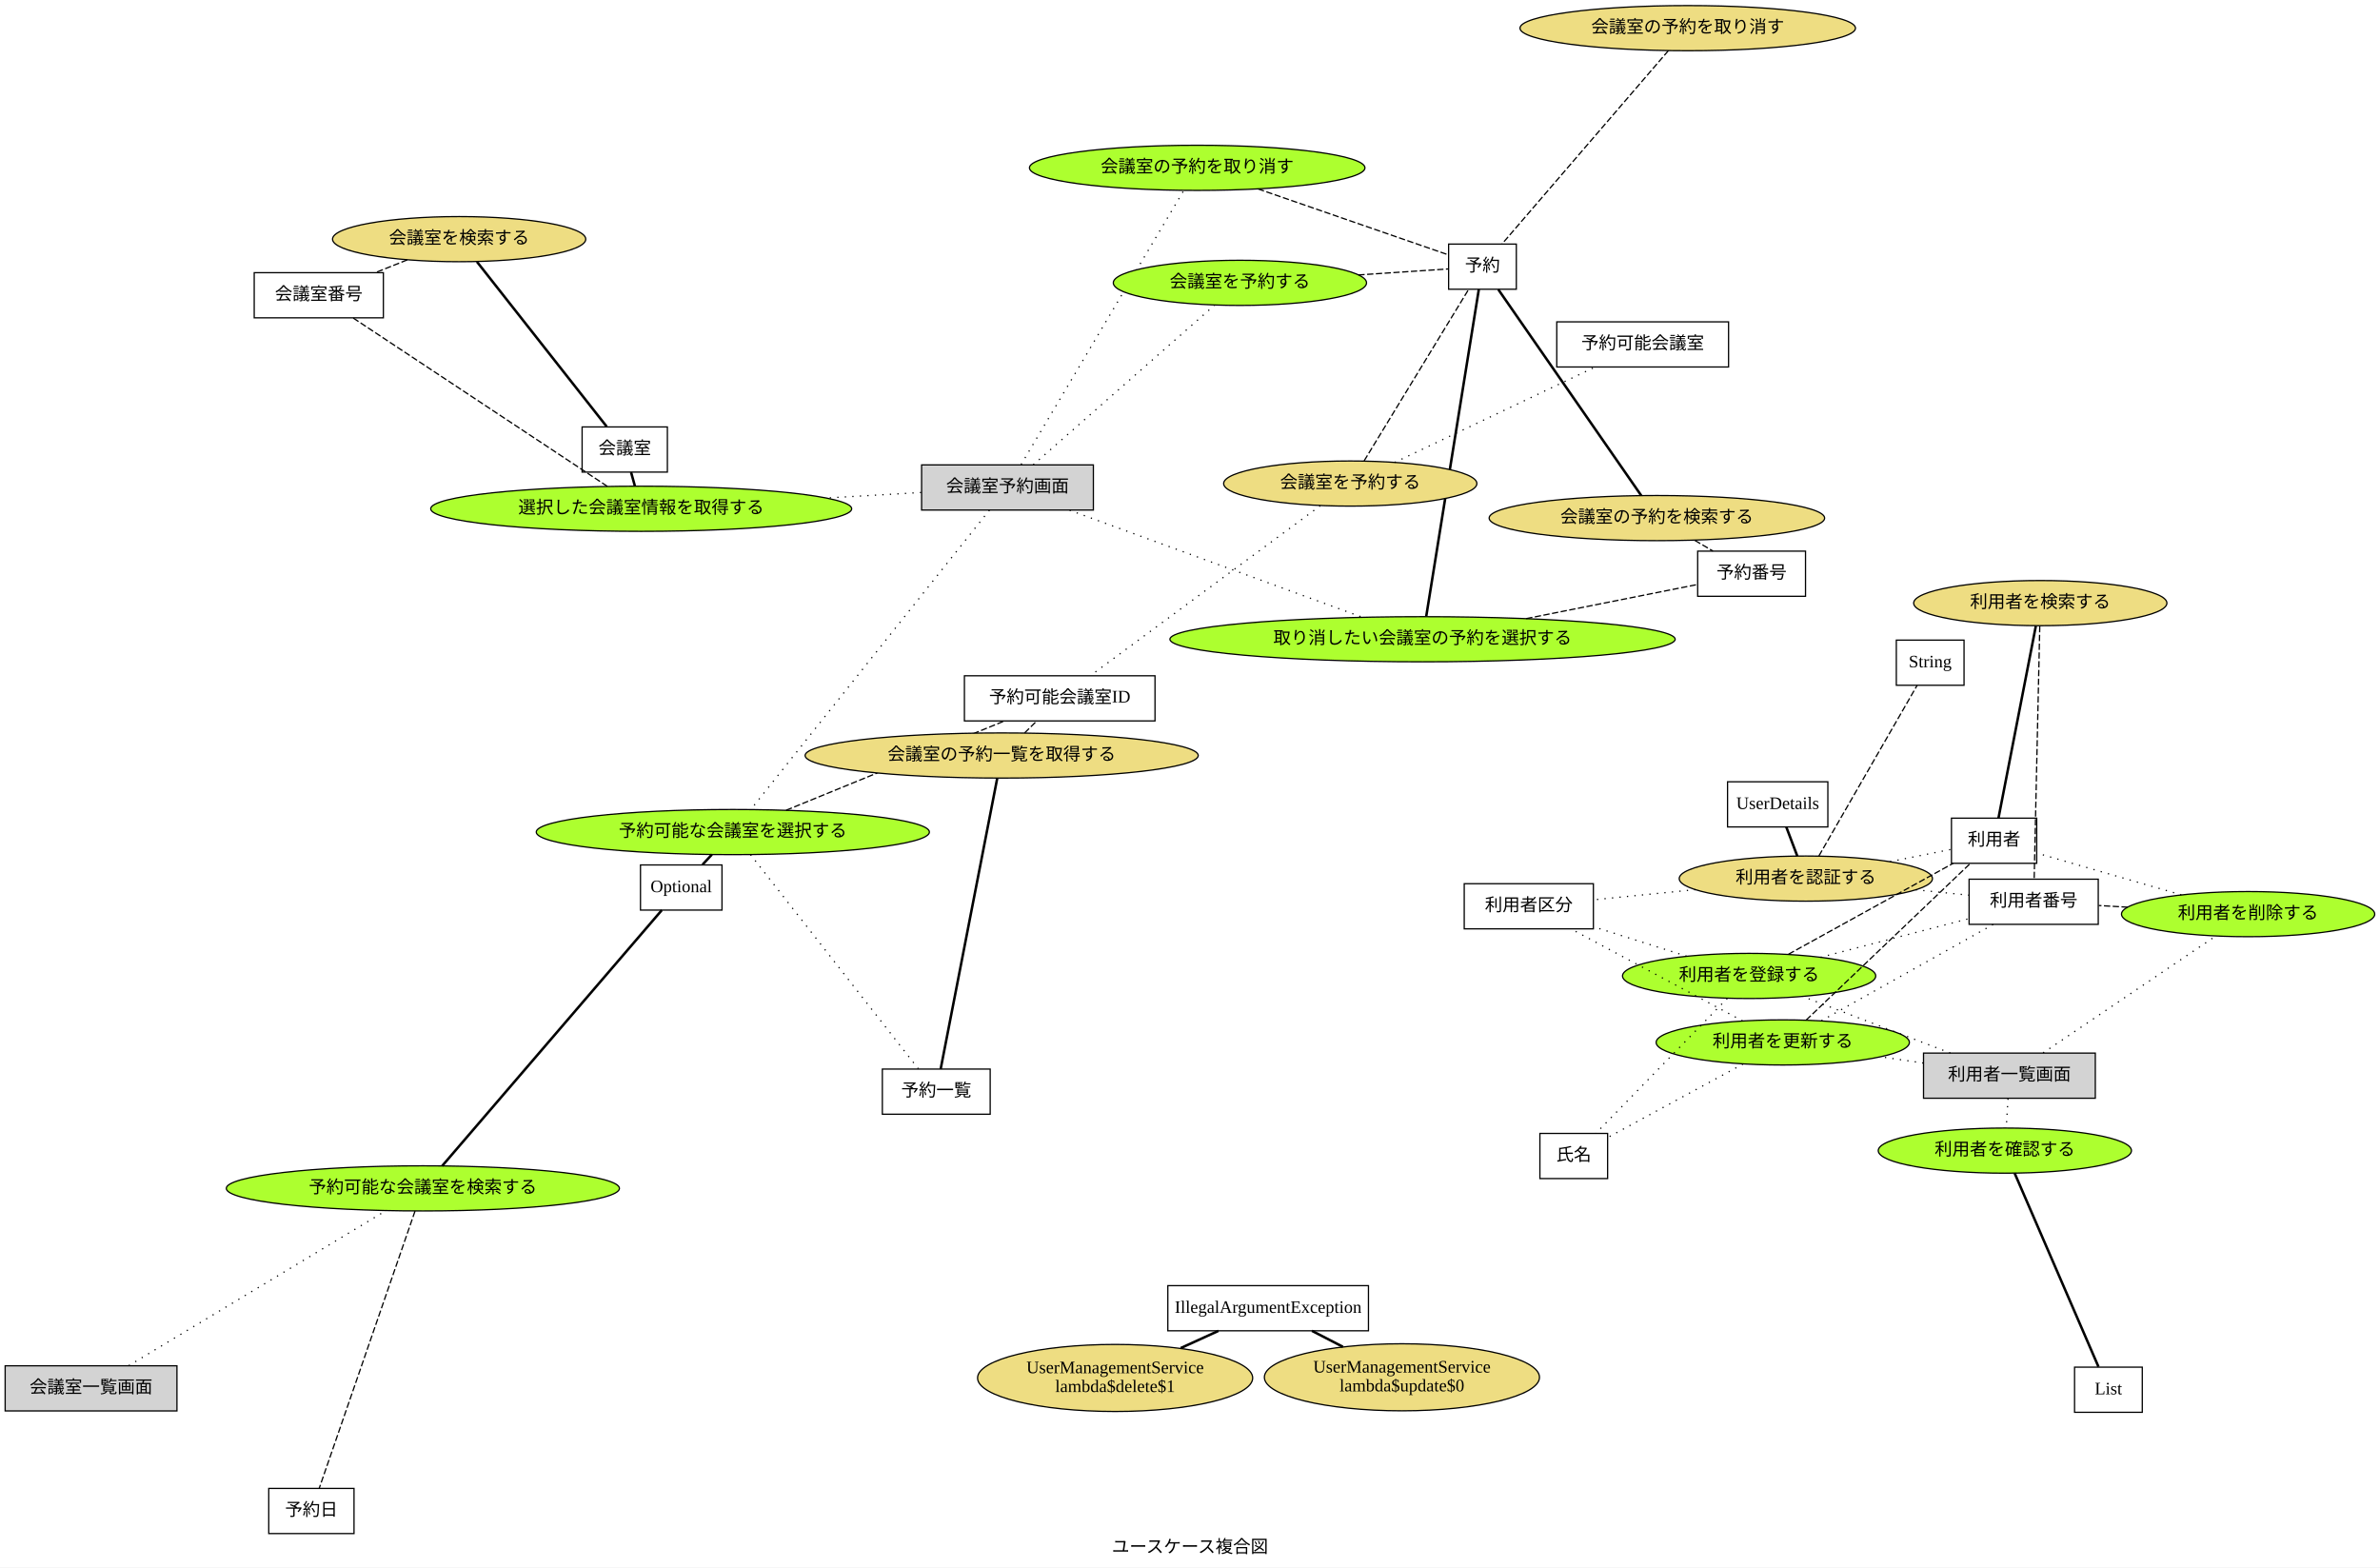
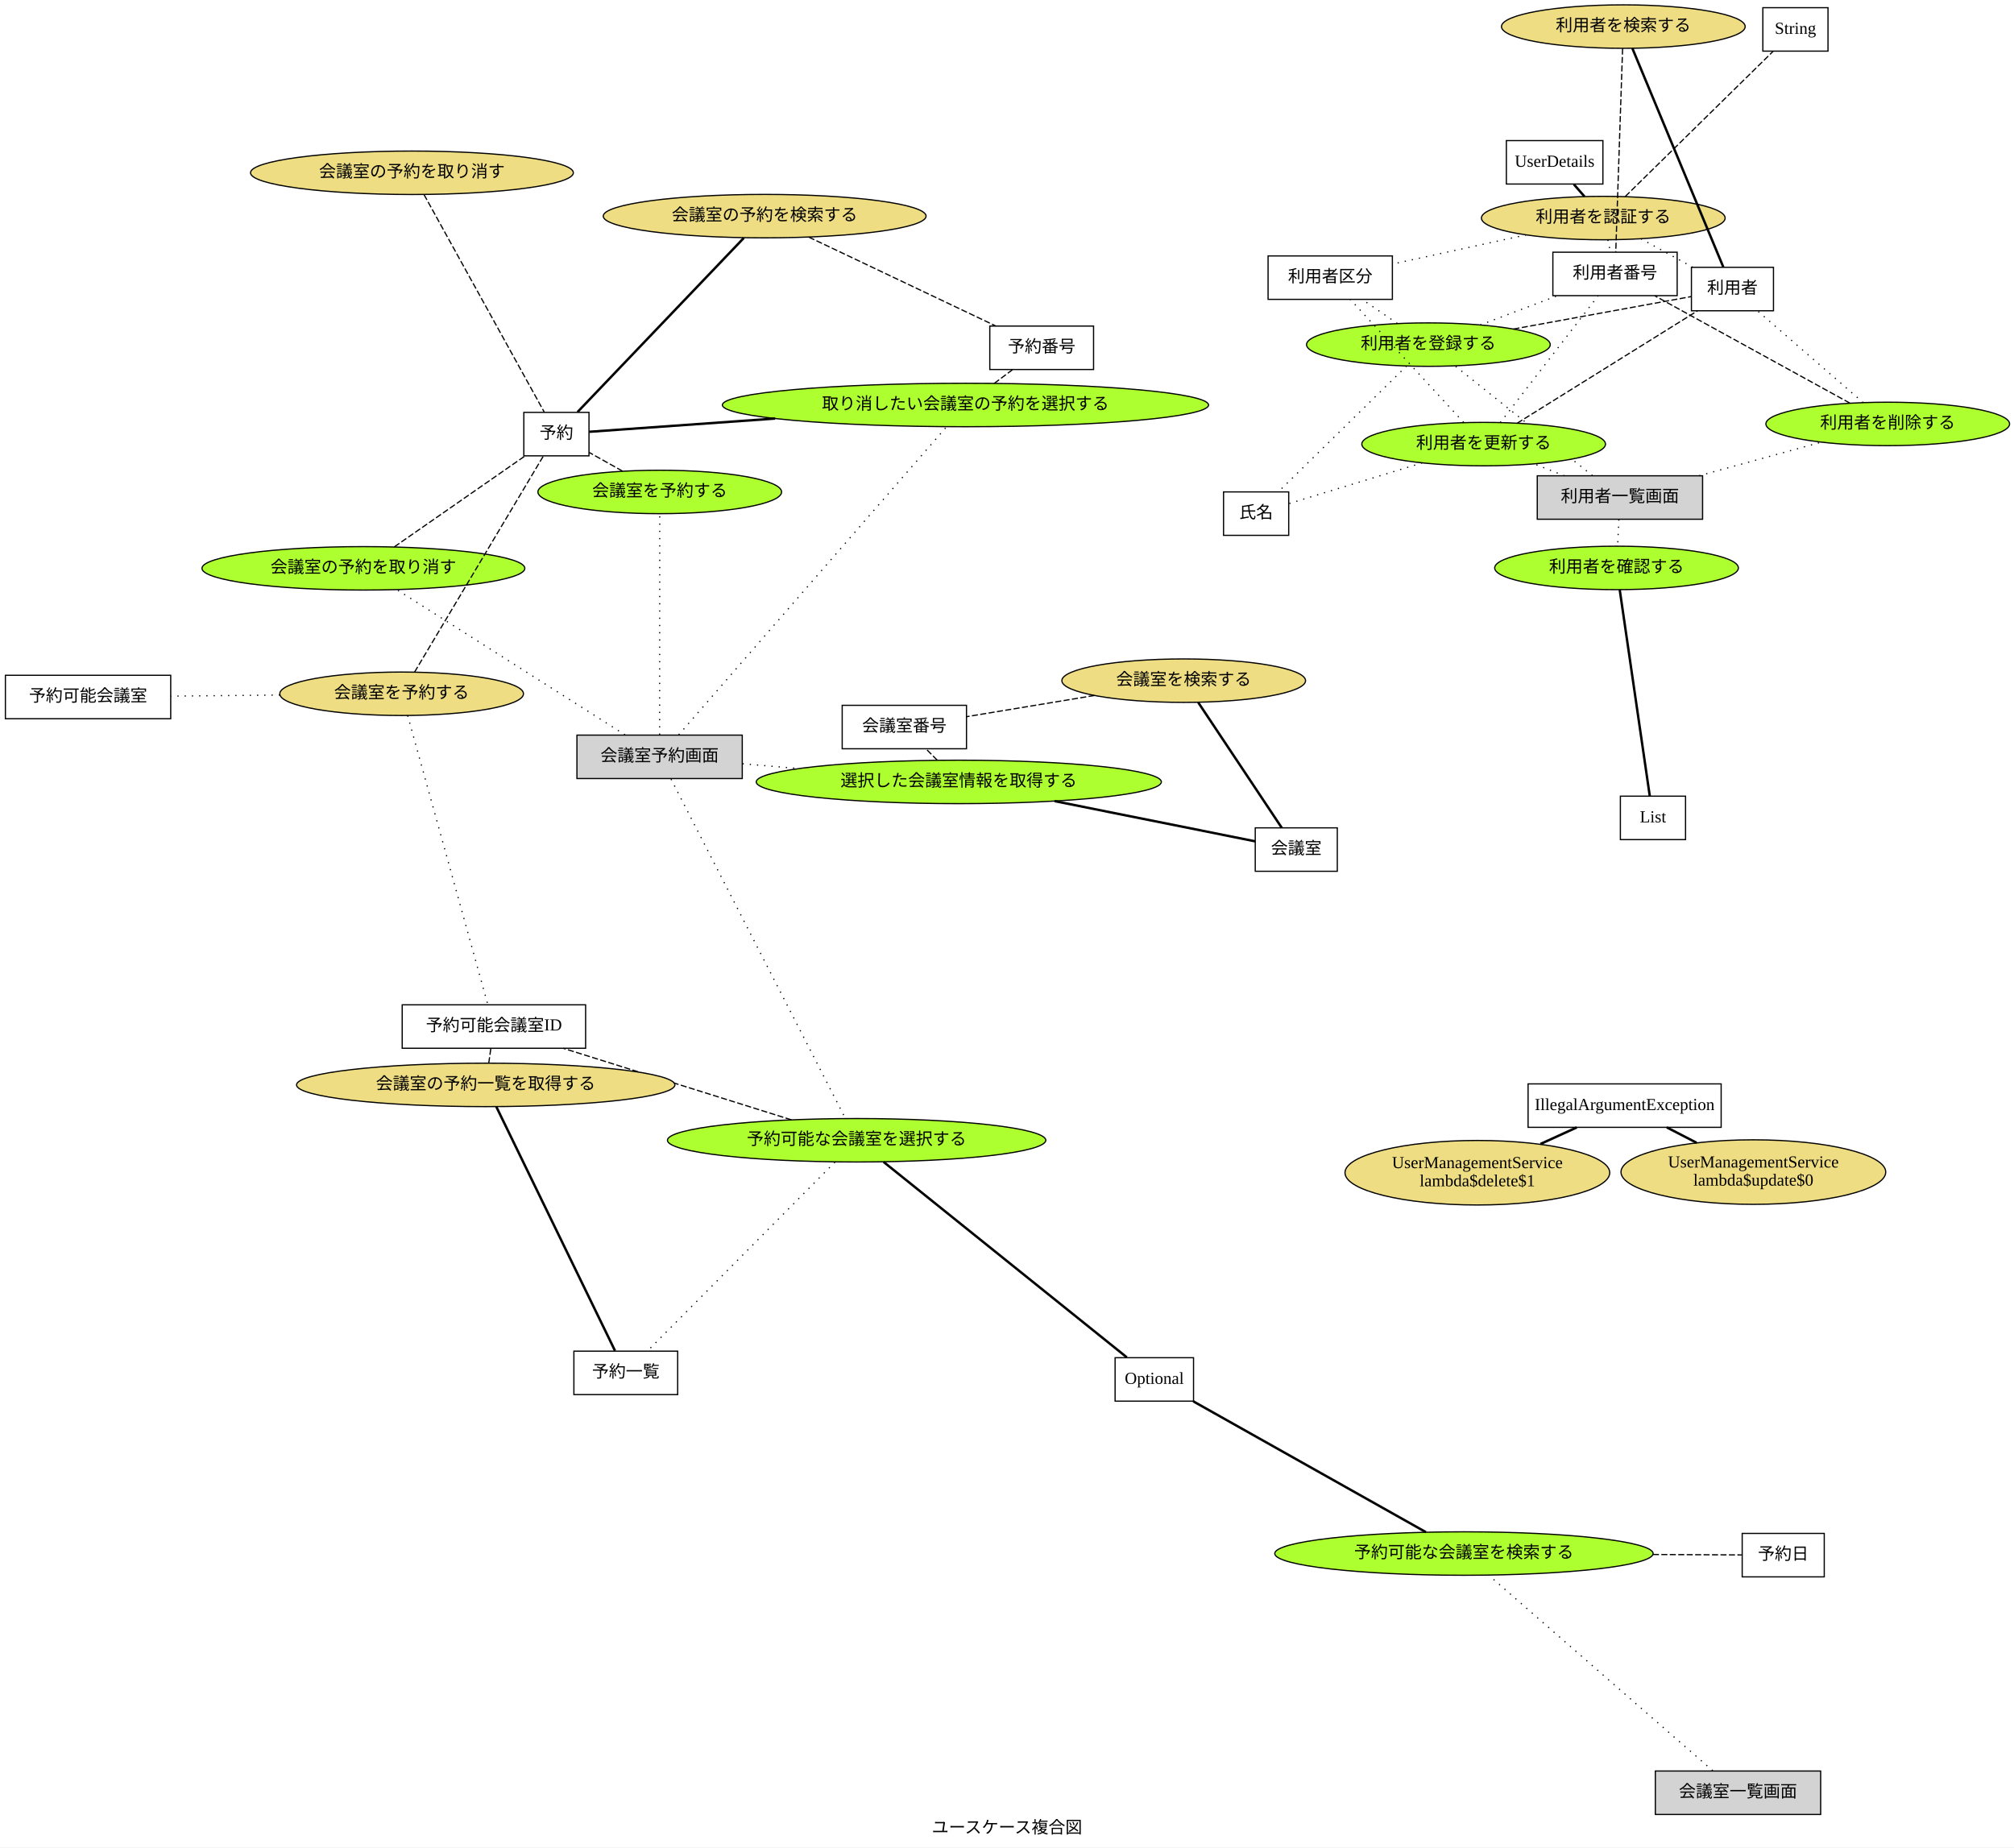
- <svg xmlns="http://www.w3.org/2000/svg" xmlns:xlink="http://www.w3.org/1999/xlink" width="1898pt" height="1250pt" viewBox="0.00 0.00 1898.00 1250.00">
-   <g id="graph0" class="graph" transform="scale(1 1) rotate(0) translate(4 1223)">
-     <polygon fill="white" stroke="transparent" points="-4,27 -4,-1223 1894,-1223 1894,27 -4,27" />
-     <text text-anchor="middle" x="945" y="15.2" font-family="Times New Roman,serif" font-size="14.00">ユースケース複合図
+ <svg xmlns="http://www.w3.org/2000/svg" xmlns:xlink="http://www.w3.org/1999/xlink" width="1669pt" height="1531pt" viewBox="0.00 0.00 1669.00 1531.00">
+   <g id="graph0" class="graph" transform="scale(1 1) rotate(0) translate(4 1504)">
+     <polygon fill="white" stroke="transparent" points="-4,27 -4,-1504 1665,-1504 1665,27 -4,27" />
+     <text text-anchor="middle" x="830.5" y="15.2" font-family="Times New Roman,serif" font-size="14.00">ユースケース複合図
        </text>
    <g id="node1" class="node">
      <g id="a_node1">
        <a xlink:href="https://github.com/k2works/application_programing_excercise_2022/tree/take13/src/main/java/mrs/application/scenario/MeetingRoomReservationScenario.java" xlink:title="MeetingRoomReservationScenario.cancel(Reservation)">
-           <ellipse fill="greenyellow" stroke="black" cx="950.74" cy="-1089.16" rx="133.78" ry="18" />
-           <text text-anchor="middle" x="950.74" y="-1085.46" font-family="Times New Roman,serif" font-size="14.00">会議室の予約を取り消す
+           <ellipse fill="greenyellow" stroke="black" cx="297.16" cy="-1033.01" rx="133.78" ry="18" />
+           <text text-anchor="middle" x="297.16" y="-1029.31" font-family="Times New Roman,serif" font-size="14.00">会議室の予約を取り消す
                    </text>
        </a>
      </g>
    </g>
    <g id="node2" class="node">
      <g id="a_node2">
        <a xlink:title="Reservation">
-           <polygon fill="none" stroke="black" points="1205.24,-1028.35 1151.24,-1028.35 1151.24,-992.35 1205.24,-992.35 1205.24,-1028.35" />
-           <text text-anchor="middle" x="1178.24" y="-1006.65" font-family="Times New Roman,serif" font-size="14.00">予約
+           <polygon fill="none" stroke="black" points="484.1,-1162.24 430.1,-1162.24 430.1,-1126.24 484.1,-1126.24 484.1,-1162.24" />
+           <text text-anchor="middle" x="457.1" y="-1140.54" font-family="Times New Roman,serif" font-size="14.00">予約
                    </text>
        </a>
      </g>
    </g>
    <g id="edge1" class="edge">
-       <path fill="none" stroke="black" stroke-dasharray="5,2" d="M999.27,-1072.35C1045.6,-1056.3 1113.72,-1032.7 1151.15,-1019.74" />
+       <path fill="none" stroke="black" stroke-dasharray="5,2" d="M322.86,-1050.88C352.62,-1071.58 401.36,-1105.47 431.2,-1126.23" />
    </g>
    <g id="node7" class="node">
      <g id="a_node7">
        <a xlink:href="https://github.com/k2works/application_programing_excercise_2022/tree/take13/src/main/java/mrs/application/scenario/MeetingRoomReservationScenario.java" xlink:title="MeetingRoomReservationScenario.findOne(ReservationId)">
-           <ellipse fill="greenyellow" stroke="black" cx="1130.45" cy="-713.23" rx="201.46" ry="18" />
-           <text text-anchor="middle" x="1130.45" y="-709.53" font-family="Times New Roman,serif" font-size="14.00">取り消したい会議室の予約を選択する
+           <ellipse fill="greenyellow" stroke="black" cx="796.08" cy="-1168.37" rx="201.46" ry="18" />
+           <text text-anchor="middle" x="796.08" y="-1164.67" font-family="Times New Roman,serif" font-size="14.00">取り消したい会議室の予約を選択する
                    </text>
        </a>
      </g>
    </g>
    <g id="edge6" class="edge">
-       <path fill="none" stroke="black" stroke-width="2" d="M1175.33,-992.21C1166.8,-939.17 1141.96,-784.73 1133.39,-731.51" />
+       <path fill="none" stroke="black" stroke-width="2" d="M484.27,-1146.17C518.28,-1148.6 579.28,-1152.94 638.37,-1157.14" />
    </g>
    <g id="node32" class="node">
      <g id="a_node32">
        <a xlink:href="https://github.com/k2works/application_programing_excercise_2022/tree/take13/src/main/java/mrs/application/service/reservation/ReservationService.java" xlink:title="ReservationService.findOne(ReservationId)">
-           <ellipse fill="#eedd82" stroke="black" cx="1317.33" cy="-809.85" rx="133.78" ry="18" />
-           <text text-anchor="middle" x="1317.33" y="-806.15" font-family="Times New Roman,serif" font-size="14.00">会議室の予約を検索する
+           <ellipse fill="#eedd82" stroke="black" cx="629.67" cy="-1324.89" rx="133.78" ry="18" />
+           <text text-anchor="middle" x="629.67" y="-1321.19" font-family="Times New Roman,serif" font-size="14.00">会議室の予約を検索する
                    </text>
        </a>
      </g>
    </g>
    <g id="edge40" class="edge">
-       <path fill="none" stroke="black" stroke-width="2" d="M1190.83,-992.2C1217.31,-954.03 1278.5,-865.82 1304.87,-827.81" />
+       <path fill="none" stroke="black" stroke-width="2" d="M474.6,-1162.56C507.76,-1197.27 579.39,-1272.25 612.39,-1306.79" />
    </g>
    <g id="node3" class="node">
      <g id="a_node3">
        <a xlink:title="ReservationsController">
-           <polygon fill="lightgray" stroke="black" points="867.95,-852.26 730.95,-852.26 730.95,-816.26 867.95,-816.26 867.95,-852.26" />
-           <text text-anchor="middle" x="799.45" y="-830.56" font-family="Times New Roman,serif" font-size="14.00">会議室予約画面
+           <polygon fill="lightgray" stroke="black" points="611.11,-894.8 474.11,-894.8 474.11,-858.8 611.11,-858.8 611.11,-894.8" />
+           <text text-anchor="middle" x="542.61" y="-873.1" font-family="Times New Roman,serif" font-size="14.00">会議室予約画面
                    </text>
        </a>
      </g>
    </g>
    <g id="edge2" class="edge">
-       <path fill="none" stroke="black" stroke-dasharray="1,5" d="M810.33,-852.59C838.25,-899.62 912.16,-1024.15 939.96,-1071" />
+       <path fill="none" stroke="black" stroke-dasharray="1,5" d="M513.97,-895.02C466.42,-925.28 371.79,-985.52 324.86,-1015.38" />
    </g>
    <g id="node4" class="node">
      <g id="a_node4">
        <a xlink:href="https://github.com/k2works/application_programing_excercise_2022/tree/take13/src/main/java/mrs/application/scenario/MeetingRoomReservationScenario.java" xlink:title="MeetingRoomReservationScenario.findMeetingRoom(RoomId)">
-           <ellipse fill="greenyellow" stroke="black" cx="507.35" cy="-817.28" rx="167.87" ry="18" />
-           <text text-anchor="middle" x="507.35" y="-813.58" font-family="Times New Roman,serif" font-size="14.00">選択した会議室情報を取得する
+           <ellipse fill="greenyellow" stroke="black" cx="790.56" cy="-856.01" rx="167.87" ry="18" />
+           <text text-anchor="middle" x="790.56" y="-852.31" font-family="Times New Roman,serif" font-size="14.00">選択した会議室情報を取得する
                    </text>
        </a>
      </g>
    </g>
    <g id="edge5" class="edge">
-       <path fill="none" stroke="black" stroke-dasharray="1,5" d="M730.6,-830.26C707.74,-828.93 681.35,-827.39 654.89,-825.85" />
+       <path fill="none" stroke="black" stroke-dasharray="1,5" d="M611.35,-871.04C625.96,-869.81 641.87,-868.48 657.97,-867.13" />
    </g>
    <g id="edge8" class="edge">
-       <path fill="none" stroke="black" stroke-dasharray="1,5" d="M849,-816.14C912.04,-793.09 1020.16,-753.56 1082.45,-730.78" />
+       <path fill="none" stroke="black" stroke-dasharray="1,5" d="M558.46,-895.04C603.98,-947.4 734.72,-1097.78 780.23,-1150.14" />
    </g>
    <g id="node9" class="node">
      <g id="a_node9">
        <a xlink:href="https://github.com/k2works/application_programing_excercise_2022/tree/take13/src/main/java/mrs/application/scenario/MeetingRoomReservationScenario.java" xlink:title="MeetingRoomReservationScenario.findReservations(ReservableRoomId)">
-           <ellipse fill="greenyellow" stroke="black" cx="580.41" cy="-559.47" rx="156.77" ry="18" />
-           <text text-anchor="middle" x="580.41" y="-555.77" font-family="Times New Roman,serif" font-size="14.00">予約可能な会議室を選択する
+           <ellipse fill="greenyellow" stroke="black" cx="705.88" cy="-559.04" rx="156.77" ry="18" />
+           <text text-anchor="middle" x="705.88" y="-555.34" font-family="Times New Roman,serif" font-size="14.00">予約可能な会議室を選択する
                    </text>
        </a>
      </g>
    </g>
    <g id="edge12" class="edge">
-       <path fill="none" stroke="black" stroke-dasharray="1,5" d="M785.08,-816.23C745.39,-766.44 634.58,-627.44 594.83,-577.57" />
+       <path fill="none" stroke="black" stroke-dasharray="1,5" d="M552.09,-858.34C581.02,-802.05 667.88,-632.98 696.57,-577.15" />
    </g>
    <g id="node13" class="node">
      <g id="a_node13">
        <a xlink:href="https://github.com/k2works/application_programing_excercise_2022/tree/take13/src/main/java/mrs/application/scenario/MeetingRoomReservationScenario.java" xlink:title="MeetingRoomReservationScenario.reserve(Reservation)">
-           <ellipse fill="greenyellow" stroke="black" cx="984.81" cy="-997.44" rx="100.98" ry="18" />
-           <text text-anchor="middle" x="984.81" y="-993.74" font-family="Times New Roman,serif" font-size="14.00">会議室を予約する
+           <ellipse fill="greenyellow" stroke="black" cx="542.73" cy="-1096.31" rx="100.98" ry="18" />
+           <text text-anchor="middle" x="542.73" y="-1092.61" font-family="Times New Roman,serif" font-size="14.00">会議室を予約する
                    </text>
        </a>
      </g>
    </g>
    <g id="edge14" class="edge">
-       <path fill="none" stroke="black" stroke-dasharray="1,5" d="M820,-852.34C855.81,-883.88 929.25,-948.53 964.74,-979.77" />
+       <path fill="none" stroke="black" stroke-dasharray="1,5" d="M542.62,-895.14C542.64,-936.56 542.7,-1036.95 542.72,-1078.18" />
    </g>
    <g id="node6" class="node">
      <g id="a_node6">
        <a xlink:title="RoomId">
-           <polygon fill="none" stroke="black" points="301.73,-1005.55 198.73,-1005.55 198.73,-969.55 301.73,-969.55 301.73,-1005.55" />
-           <text text-anchor="middle" x="250.23" y="-983.85" font-family="Times New Roman,serif" font-size="14.00">会議室番号
+           <polygon fill="none" stroke="black" points="796.93,-919.49 693.93,-919.49 693.93,-883.49 796.93,-883.49 796.93,-919.49" />
+           <text text-anchor="middle" x="745.43" y="-897.79" font-family="Times New Roman,serif" font-size="14.00">会議室番号
                    </text>
        </a>
      </g>
    </g>
    <g id="edge4" class="edge">
-       <path fill="none" stroke="black" stroke-dasharray="5,2" d="M480.32,-835.18C431.07,-867.79 327.23,-936.56 277.68,-969.38" />
+       <path fill="none" stroke="black" stroke-dasharray="5,2" d="M772.72,-873.99C769.67,-877.07 766.49,-880.27 763.43,-883.35" />
    </g>
    <g id="node5" class="node">
      <g id="a_node5">
        <a xlink:title="MeetingRoom">
-           <polygon fill="none" stroke="black" points="528.22,-882.53 460.22,-882.53 460.22,-846.53 528.22,-846.53 528.22,-882.53" />
-           <text text-anchor="middle" x="494.22" y="-860.83" font-family="Times New Roman,serif" font-size="14.00">会議室
+           <polygon fill="none" stroke="black" points="1104.22,-817.95 1036.22,-817.95 1036.22,-781.95 1104.22,-781.95 1104.22,-817.95" />
+           <text text-anchor="middle" x="1070.22" y="-796.25" font-family="Times New Roman,serif" font-size="14.00">会議室
                    </text>
        </a>
      </g>
    </g>
    <g id="edge3" class="edge">
-       <path fill="none" stroke="black" stroke-width="2" d="M499.26,-846.4C500.27,-842.75 501.34,-838.92 502.35,-835.28" />
+       <path fill="none" stroke="black" stroke-width="2" d="M1036.2,-806.77C995.15,-815 924.8,-829.1 869.88,-840.11" />
    </g>
    <g id="node36" class="node">
      <g id="a_node36">
        <a xlink:href="https://github.com/k2works/application_programing_excercise_2022/tree/take13/src/main/java/mrs/application/service/room/RoomService.java" xlink:title="RoomService.findMeetingRoom(RoomId)">
-           <ellipse fill="#eedd82" stroke="black" cx="362.16" cy="-1032.29" rx="100.98" ry="18" />
-           <text text-anchor="middle" x="362.16" y="-1028.59" font-family="Times New Roman,serif" font-size="14.00">会議室を検索する
+           <ellipse fill="#eedd82" stroke="black" cx="976.94" cy="-939.92" rx="100.98" ry="18" />
+           <text text-anchor="middle" x="976.94" y="-936.22" font-family="Times New Roman,serif" font-size="14.00">会議室を検索する
                    </text>
        </a>
      </g>
    </g>
    <g id="edge47" class="edge">
-       <path fill="none" stroke="black" stroke-width="2" d="M479.84,-882.8C454.37,-915.16 401.64,-982.14 376.33,-1014.29" />
+       <path fill="none" stroke="black" stroke-width="2" d="M1058.21,-817.96C1040.3,-844.84 1006.78,-895.14 988.9,-921.98" />
    </g>
    <g id="node8" class="node">
      <g id="a_node8">
        <a xlink:title="ReservationId">
-           <polygon fill="none" stroke="black" points="1435.86,-783.49 1349.86,-783.49 1349.86,-747.49 1435.86,-747.49 1435.86,-783.49" />
-           <text text-anchor="middle" x="1392.86" y="-761.79" font-family="Times New Roman,serif" font-size="14.00">予約番号
+           <polygon fill="none" stroke="black" points="902.24,-1233.79 816.24,-1233.79 816.24,-1197.79 902.24,-1197.79 902.24,-1233.79" />
+           <text text-anchor="middle" x="859.24" y="-1212.09" font-family="Times New Roman,serif" font-size="14.00">予約番号
                    </text>
        </a>
      </g>
    </g>
    <g id="edge7" class="edge">
-       <path fill="none" stroke="black" stroke-dasharray="5,2" d="M1213.12,-729.69C1258.49,-738.73 1312.87,-749.56 1349.85,-756.92" />
+       <path fill="none" stroke="black" stroke-dasharray="5,2" d="M819.96,-1186.3C824.85,-1189.97 830,-1193.84 834.91,-1197.52" />
    </g>
    <g id="node11" class="node">
      <g id="a_node11">
        <a xlink:title="ReservableRoomId">
-           <polygon fill="none" stroke="black" points="917.1,-684.1 765.1,-684.1 765.1,-648.1 917.1,-648.1 917.1,-684.1" />
-           <text text-anchor="middle" x="841.1" y="-662.4" font-family="Times New Roman,serif" font-size="14.00">予約可能会議室ID
+           <polygon fill="none" stroke="black" points="481.3,-671.29 329.3,-671.29 329.3,-635.29 481.3,-635.29 481.3,-671.29" />
+           <text text-anchor="middle" x="405.3" y="-649.59" font-family="Times New Roman,serif" font-size="14.00">予約可能会議室ID
                    </text>
        </a>
      </g>
    </g>
    <g id="edge10" class="edge">
-       <path fill="none" stroke="black" stroke-dasharray="5,2" d="M622.87,-576.84C670.77,-596.44 748.31,-628.15 796.91,-648.03" />
+       <path fill="none" stroke="black" stroke-dasharray="5,2" d="M651.79,-576C598.47,-592.72 517.26,-618.18 462.79,-635.26" />
    </g>
    <g id="node12" class="node">
      <g id="a_node12">
        <a xlink:title="ReservationList">
-           <polygon fill="none" stroke="black" points="785.65,-370.47 699.65,-370.47 699.65,-334.47 785.65,-334.47 785.65,-370.47" />
-           <text text-anchor="middle" x="742.65" y="-348.77" font-family="Times New Roman,serif" font-size="14.00">予約一覧
+           <polygon fill="none" stroke="black" points="557.58,-384.27 471.58,-384.27 471.58,-348.27 557.58,-348.27 557.58,-384.27" />
+           <text text-anchor="middle" x="514.58" y="-362.57" font-family="Times New Roman,serif" font-size="14.00">予約一覧
                    </text>
        </a>
      </g>
    </g>
    <g id="edge11" class="edge">
-       <path fill="none" stroke="black" stroke-dasharray="1,5" d="M594.52,-541.47C625.2,-502.32 697.69,-409.83 728.45,-370.58" />
+       <path fill="none" stroke="black" stroke-dasharray="1,5" d="M687.88,-540.9C651.42,-504.16 569.2,-421.31 532.66,-384.5" />
    </g>
    <g id="node10" class="node">
      <g id="a_node10">
        <a xlink:title="Optional">
-           <polygon fill="none" stroke="black" points="571.77,-533.25 506.77,-533.25 506.77,-497.25 571.77,-497.25 571.77,-533.25" />
-           <text text-anchor="middle" x="539.27" y="-511.55" font-family="Times New Roman,serif" font-size="14.00">Optional
+           <polygon fill="none" stroke="black" points="985.08,-378.84 920.08,-378.84 920.08,-342.84 985.08,-342.84 985.08,-378.84" />
+           <text text-anchor="middle" x="952.58" y="-357.14" font-family="Times New Roman,serif" font-size="14.00">Optional
                    </text>
        </a>
      </g>
    </g>
    <g id="edge9" class="edge">
-       <path fill="none" stroke="black" stroke-width="2" d="M556.24,-533.49C558.72,-536.16 561.27,-538.9 563.74,-541.56" />
+       <path fill="none" stroke="black" stroke-width="2" d="M929.81,-379.13C882.7,-416.98 774.99,-503.51 728.23,-541.08" />
    </g>
    <g id="node37" class="node">
      <g id="a_node37">
        <a xlink:href="https://github.com/k2works/application_programing_excercise_2022/tree/take13/src/main/java/mrs/application/service/room/RoomService.java" xlink:title="RoomService.findReservableRooms(ReservedDate)">
-           <ellipse fill="greenyellow" stroke="black" cx="333.23" cy="-275.32" rx="156.77" ry="18" />
-           <text text-anchor="middle" x="333.23" y="-271.62" font-family="Times New Roman,serif" font-size="14.00">予約可能な会議室を検索する
+           <ellipse fill="greenyellow" stroke="black" cx="1209.16" cy="-216.55" rx="156.77" ry="18" />
+           <text text-anchor="middle" x="1209.16" y="-212.85" font-family="Times New Roman,serif" font-size="14.00">予約可能な会議室を検索する
                    </text>
        </a>
      </g>
    </g>
    <g id="edge49" class="edge">
-       <path fill="none" stroke="black" stroke-width="2" d="M523.78,-497.21C485.51,-452.64 386.78,-337.68 348.61,-293.23" />
+       <path fill="none" stroke="black" stroke-width="2" d="M984.82,-342.71C1034.35,-314.86 1128.57,-261.87 1177.66,-234.27" />
    </g>
    <g id="node33" class="node">
      <g id="a_node33">
        <a xlink:href="https://github.com/k2works/application_programing_excercise_2022/tree/take13/src/main/java/mrs/application/service/reservation/ReservationService.java" xlink:title="ReservationService.findReservations(ReservableRoomId)">
-           <ellipse fill="#eedd82" stroke="black" cx="794.81" cy="-620.52" rx="156.77" ry="18" />
-           <text text-anchor="middle" x="794.81" y="-616.82" font-family="Times New Roman,serif" font-size="14.00">会議室の予約一覧を取得する
+           <ellipse fill="#eedd82" stroke="black" cx="398.5" cy="-604.92" rx="156.77" ry="18" />
+           <text text-anchor="middle" x="398.5" y="-601.22" font-family="Times New Roman,serif" font-size="14.00">会議室の予約一覧を取得する
                    </text>
        </a>
      </g>
    </g>
    <g id="edge42" class="edge">
-       <path fill="none" stroke="black" stroke-width="2" d="M746.15,-370.47C755.63,-419.18 781.71,-553.2 791.25,-602.24" />
+       <path fill="none" stroke="black" stroke-width="2" d="M505.66,-384.6C484,-429.13 428.81,-542.6 407.28,-586.86" />
    </g>
    <g id="edge13" class="edge">
-       <path fill="none" stroke="black" stroke-dasharray="5,2" d="M1079.26,-1003.74C1105.54,-1005.5 1132.04,-1007.27 1151,-1008.53" />
+       <path fill="none" stroke="black" stroke-dasharray="5,2" d="M511.82,-1113.61C502.81,-1118.65 493.04,-1124.12 484.29,-1129.03" />
    </g>
    <g id="node14" class="node">
      <g id="a_node14">
        <a xlink:href="https://github.com/k2works/application_programing_excercise_2022/tree/take13/src/main/java/mrs/application/service/auth/UserAuthService.java" xlink:title="UserAuthService.loadUserByUsername(String)">
-           <ellipse fill="#eedd82" stroke="black" cx="1436.12" cy="-522.36" rx="100.98" ry="18" />
-           <text text-anchor="middle" x="1436.12" y="-518.66" font-family="Times New Roman,serif" font-size="14.00">利用者を認証する
+           <ellipse fill="#eedd82" stroke="black" cx="1324.64" cy="-1323.29" rx="100.98" ry="18" />
+           <text text-anchor="middle" x="1324.64" y="-1319.59" font-family="Times New Roman,serif" font-size="14.00">利用者を認証する
                    </text>
        </a>
      </g>
    </g>
    <g id="node16" class="node">
      <g id="a_node16">
        <a xlink:title="String">
-           <polygon fill="none" stroke="black" points="1562.28,-712.54 1508.28,-712.54 1508.28,-676.54 1562.28,-676.54 1562.28,-712.54" />
-           <text text-anchor="middle" x="1535.28" y="-690.84" font-family="Times New Roman,serif" font-size="14.00">String
+           <polygon fill="none" stroke="black" points="1510.87,-1497.63 1456.87,-1497.63 1456.87,-1461.63 1510.87,-1461.63 1510.87,-1497.63" />
+           <text text-anchor="middle" x="1483.87" y="-1475.93" font-family="Times New Roman,serif" font-size="14.00">String
                    </text>
        </a>
      </g>
    </g>
    <g id="edge16" class="edge">
-       <path fill="none" stroke="black" stroke-dasharray="5,2" d="M1446.54,-540.46C1465.59,-573.53 1505.8,-643.34 1524.85,-676.42" />
+       <path fill="none" stroke="black" stroke-dasharray="5,2" d="M1342.9,-1341.22C1373.45,-1371.22 1434.59,-1431.24 1465.32,-1461.42" />
    </g>
    <g id="node17" class="node">
      <g id="a_node17">
        <a xlink:title="UserId">
-           <polygon fill="none" stroke="black" points="1669.31,-521.89 1566.31,-521.89 1566.31,-485.89 1669.31,-485.89 1669.31,-521.89" />
-           <text text-anchor="middle" x="1617.81" y="-500.19" font-family="Times New Roman,serif" font-size="14.00">利用者番号
+           <polygon fill="none" stroke="black" points="1385.86,-1294.99 1282.86,-1294.99 1282.86,-1258.99 1385.86,-1258.99 1385.86,-1294.99" />
+           <text text-anchor="middle" x="1334.36" y="-1273.29" font-family="Times New Roman,serif" font-size="14.00">利用者番号
                    </text>
        </a>
      </g>
    </g>
    <g id="edge17" class="edge">
-       <path fill="none" stroke="black" stroke-dasharray="1,5" d="M1523.77,-513.45C1538.29,-511.97 1552.92,-510.49 1566.17,-509.14" />
+       <path fill="none" stroke="black" stroke-dasharray="1,5" d="M1328.43,-1305.26C1329.13,-1301.9 1329.87,-1298.4 1330.57,-1295.05" />
    </g>
    <g id="node18" class="node">
      <g id="a_node18">
        <a xlink:title="User">
-           <polygon fill="none" stroke="black" points="1620.24,-570.56 1552.24,-570.56 1552.24,-534.56 1620.24,-534.56 1620.24,-570.56" />
-           <text text-anchor="middle" x="1586.24" y="-548.86" font-family="Times New Roman,serif" font-size="14.00">利用者
+           <polygon fill="none" stroke="black" points="1465.68,-1282.46 1397.68,-1282.46 1397.68,-1246.46 1465.68,-1246.46 1465.68,-1282.46" />
+           <text text-anchor="middle" x="1431.68" y="-1260.76" font-family="Times New Roman,serif" font-size="14.00">利用者
                    </text>
        </a>
      </g>
    </g>
    <g id="edge18" class="edge">
-       <path fill="none" stroke="black" stroke-dasharray="1,5" d="M1503.27,-535.87C1520.14,-539.26 1537.54,-542.76 1552.02,-545.67" />
+       <path fill="none" stroke="black" stroke-dasharray="1,5" d="M1355.89,-1306.11C1369.34,-1298.72 1385.08,-1290.07 1398.71,-1282.58" />
    </g>
    <g id="node19" class="node">
      <g id="a_node19">
        <a xlink:title="RoleName">
-           <polygon fill="none" stroke="black" points="1266.69,-518.29 1163.69,-518.29 1163.69,-482.29 1266.69,-482.29 1266.69,-518.29" />
-           <text text-anchor="middle" x="1215.19" y="-496.59" font-family="Times New Roman,serif" font-size="14.00">利用者区分
+           <polygon fill="none" stroke="black" points="1149.86,-1291.91 1046.86,-1291.91 1046.86,-1255.91 1149.86,-1255.91 1149.86,-1291.91" />
+           <text text-anchor="middle" x="1098.36" y="-1270.21" font-family="Times New Roman,serif" font-size="14.00">利用者区分
                    </text>
        </a>
      </g>
    </g>
    <g id="edge19" class="edge">
-       <path fill="none" stroke="black" stroke-dasharray="1,5" d="M1348.16,-513.57C1320.61,-510.82 1291.1,-507.87 1266.9,-505.45" />
+       <path fill="none" stroke="black" stroke-dasharray="1,5" d="M1260.7,-1309.34C1225.68,-1301.69 1182.84,-1292.35 1149.96,-1285.17" />
    </g>
    <g id="node15" class="node">
      <g id="a_node15">
        <a xlink:title="UserDetails">
-           <polygon fill="none" stroke="black" points="1453.68,-599.56 1373.68,-599.56 1373.68,-563.56 1453.68,-563.56 1453.68,-599.56" />
-           <text text-anchor="middle" x="1413.68" y="-577.86" font-family="Times New Roman,serif" font-size="14.00">UserDetails
+           <polygon fill="none" stroke="black" points="1324.32,-1387.49 1244.32,-1387.49 1244.32,-1351.49 1324.32,-1351.49 1324.32,-1387.49" />
+           <text text-anchor="middle" x="1284.32" y="-1365.79" font-family="Times New Roman,serif" font-size="14.00">UserDetails
                    </text>
        </a>
      </g>
    </g>
    <g id="edge15" class="edge">
-       <path fill="none" stroke="black" stroke-width="2" d="M1420.54,-563.47C1423.32,-556.13 1426.53,-547.66 1429.31,-540.33" />
+       <path fill="none" stroke="black" stroke-width="2" d="M1300.26,-1351.23C1303.16,-1347.9 1306.19,-1344.43 1309.08,-1341.11" />
    </g>
    <g id="node24" class="node">
      <g id="a_node24">
        <a xlink:href="https://github.com/k2works/application_programing_excercise_2022/tree/take13/src/main/java/mrs/application/service/auth/UserManagementService.java" xlink:title="UserManagementService.findOne(UserId)">
-           <ellipse fill="#eedd82" stroke="black" cx="1623.09" cy="-742.05" rx="100.98" ry="18" />
-           <text text-anchor="middle" x="1623.09" y="-738.35" font-family="Times New Roman,serif" font-size="14.00">利用者を検索する
+           <ellipse fill="#eedd82" stroke="black" cx="1341.25" cy="-1481.97" rx="100.98" ry="18" />
+           <text text-anchor="middle" x="1341.25" y="-1478.27" font-family="Times New Roman,serif" font-size="14.00">利用者を検索する
                    </text>
        </a>
      </g>
    </g>
    <g id="edge25" class="edge">
-       <path fill="none" stroke="black" stroke-width="2" d="M1589.77,-570.73C1596.82,-606.95 1612.53,-687.76 1619.57,-723.94" />
+       <path fill="none" stroke="black" stroke-width="2" d="M1424.12,-1282.63C1407.06,-1323.67 1365.71,-1423.15 1348.72,-1464" />
    </g>
    <g id="node20" class="node">
      <g id="a_node20">
        <a xlink:href="https://github.com/k2works/application_programing_excercise_2022/tree/take13/src/main/java/mrs/application/service/auth/UserManagementService.java" xlink:title="UserManagementService.delete(UserId)">
-           <ellipse fill="greenyellow" stroke="black" cx="1788.82" cy="-494.03" rx="100.98" ry="18" />
-           <text text-anchor="middle" x="1788.82" y="-490.33" font-family="Times New Roman,serif" font-size="14.00">利用者を削除する
+           <ellipse fill="greenyellow" stroke="black" cx="1560.37" cy="-1152.69" rx="100.98" ry="18" />
+           <text text-anchor="middle" x="1560.37" y="-1148.99" font-family="Times New Roman,serif" font-size="14.00">利用者を削除する
                    </text>
        </a>
      </g>
    </g>
    <g id="edge20" class="edge">
-       <path fill="none" stroke="black" stroke-dasharray="5,2" d="M1692.82,-499.56C1684.9,-500.02 1677.1,-500.47 1669.71,-500.9" />
+       <path fill="none" stroke="black" stroke-dasharray="5,2" d="M1528.94,-1169.97C1486.37,-1193.39 1410.72,-1234.99 1367.35,-1258.85" />
    </g>
    <g id="edge21" class="edge">
-       <path fill="none" stroke="black" stroke-dasharray="1,5" d="M1735.59,-509.41C1699.14,-519.94 1651.86,-533.6 1620.36,-542.7" />
+       <path fill="none" stroke="black" stroke-dasharray="1,5" d="M1539.98,-1170.4C1516.16,-1191.08 1476.96,-1225.13 1452.83,-1246.09" />
    </g>
    <g id="node21" class="node">
      <g id="a_node21">
        <a xlink:title="UserController">
-           <polygon fill="lightgray" stroke="black" points="1666.97,-383.21 1529.97,-383.21 1529.97,-347.21 1666.97,-347.21 1666.97,-383.21" />
-           <text text-anchor="middle" x="1598.47" y="-361.51" font-family="Times New Roman,serif" font-size="14.00">利用者一覧画面
+           <polygon fill="lightgray" stroke="black" points="1406.93,-1109.7 1269.93,-1109.7 1269.93,-1073.7 1406.93,-1073.7 1406.93,-1109.7" />
+           <text text-anchor="middle" x="1338.43" y="-1088" font-family="Times New Roman,serif" font-size="14.00">利用者一覧画面
                    </text>
        </a>
      </g>
    </g>
    <g id="edge22" class="edge">
-       <path fill="none" stroke="black" stroke-dasharray="1,5" d="M1625.34,-383.4C1661.93,-408.15 1726.97,-452.17 1763,-476.56" />
+       <path fill="none" stroke="black" stroke-dasharray="1,5" d="M1404.12,-1109.75C1436.33,-1118.61 1474.68,-1129.15 1505.33,-1137.57" />
    </g>
    <g id="node22" class="node">
      <g id="a_node22">
        <a xlink:href="https://github.com/k2works/application_programing_excercise_2022/tree/take13/src/main/java/mrs/application/service/auth/UserManagementService.java" xlink:title="UserManagementService.findAll()">
-           <ellipse fill="greenyellow" stroke="black" cx="1594.83" cy="-305.44" rx="100.98" ry="18" />
-           <text text-anchor="middle" x="1594.83" y="-301.74" font-family="Times New Roman,serif" font-size="14.00">利用者を確認する
+           <ellipse fill="greenyellow" stroke="black" cx="1335.62" cy="-1033.35" rx="100.98" ry="18" />
+           <text text-anchor="middle" x="1335.62" y="-1029.65" font-family="Times New Roman,serif" font-size="14.00">利用者を確認する
                    </text>
        </a>
      </g>
    </g>
    <g id="edge24" class="edge">
-       <path fill="none" stroke="black" stroke-dasharray="1,5" d="M1597.36,-346.95C1596.91,-339.54 1596.39,-330.99 1595.93,-323.59" />
+       <path fill="none" stroke="black" stroke-dasharray="1,5" d="M1337.56,-1073.56C1337.22,-1066.6 1336.84,-1058.66 1336.51,-1051.68" />
    </g>
    <g id="node28" class="node">
      <g id="a_node28">
        <a xlink:href="https://github.com/k2works/application_programing_excercise_2022/tree/take13/src/main/java/mrs/application/service/auth/UserManagementService.java" xlink:title="UserManagementService.regist(User)">
-           <ellipse fill="greenyellow" stroke="black" cx="1390.89" cy="-444.73" rx="100.98" ry="18" />
-           <text text-anchor="middle" x="1390.89" y="-441.03" font-family="Times New Roman,serif" font-size="14.00">利用者を登録する
+           <ellipse fill="greenyellow" stroke="black" cx="1179.7" cy="-1218.41" rx="100.98" ry="18" />
+           <text text-anchor="middle" x="1179.7" y="-1214.71" font-family="Times New Roman,serif" font-size="14.00">利用者を登録する
                    </text>
        </a>
      </g>
    </g>
    <g id="edge33" class="edge">
-       <path fill="none" stroke="black" stroke-dasharray="1,5" d="M1551.37,-383.26C1515.96,-396.82 1467.86,-415.24 1433.57,-428.38" />
+       <path fill="none" stroke="black" stroke-dasharray="1,5" d="M1315.69,-1109.86C1285.34,-1134.08 1231.95,-1176.7 1201.89,-1200.7" />
    </g>
    <g id="node30" class="node">
      <g id="a_node30">
        <a xlink:href="https://github.com/k2works/application_programing_excercise_2022/tree/take13/src/main/java/mrs/application/service/auth/UserManagementService.java" xlink:title="UserManagementService.update(User)">
-           <ellipse fill="greenyellow" stroke="black" cx="1417.72" cy="-391.71" rx="100.98" ry="18" />
-           <text text-anchor="middle" x="1417.72" y="-388.01" font-family="Times New Roman,serif" font-size="14.00">利用者を更新する
+           <ellipse fill="greenyellow" stroke="black" cx="1225.5" cy="-1135.96" rx="100.98" ry="18" />
+           <text text-anchor="middle" x="1225.5" y="-1132.26" font-family="Times New Roman,serif" font-size="14.00">利用者を更新する
                    </text>
        </a>
      </g>
    </g>
    <g id="edge38" class="edge">
-       <path fill="none" stroke="black" stroke-dasharray="1,5" d="M1529.88,-375.27C1518.69,-376.91 1507.03,-378.62 1495.64,-380.29" />
+       <path fill="none" stroke="black" stroke-dasharray="1,5" d="M1292.49,-1109.7C1284.19,-1112.96 1275.57,-1116.34 1267.39,-1119.54" />
    </g>
    <g id="node23" class="node">
      <g id="a_node23">
        <a xlink:title="List">
-           <polygon fill="none" stroke="black" points="1704.42,-132.76 1650.42,-132.76 1650.42,-96.76 1704.42,-96.76 1704.42,-132.76" />
-           <text text-anchor="middle" x="1677.42" y="-111.06" font-family="Times New Roman,serif" font-size="14.00">List
+           <polygon fill="none" stroke="black" points="1392.81,-844.2 1338.81,-844.2 1338.81,-808.2 1392.81,-808.2 1392.81,-844.2" />
+           <text text-anchor="middle" x="1365.81" y="-822.5" font-family="Times New Roman,serif" font-size="14.00">List
                    </text>
        </a>
      </g>
    </g>
    <g id="edge23" class="edge">
-       <path fill="none" stroke="black" stroke-width="2" d="M1669.5,-133.04C1653.68,-169.58 1618.31,-251.23 1602.6,-287.49" />
+       <path fill="none" stroke="black" stroke-width="2" d="M1363.18,-844.22C1357.47,-883.4 1343.99,-975.95 1338.27,-1015.22" />
    </g>
    <g id="edge26" class="edge">
-       <path fill="none" stroke="black" stroke-dasharray="5,2" d="M1622.68,-723.76C1621.7,-679.32 1619.19,-566.09 1618.21,-521.92" />
+       <path fill="none" stroke="black" stroke-dasharray="5,2" d="M1340.64,-1463.78C1339.34,-1424.88 1336.28,-1334 1334.97,-1295.14" />
    </g>
    <g id="node25" class="node">
      <g id="a_node25">
        <a xlink:href="https://github.com/k2works/application_programing_excercise_2022/tree/take13/src/main/java/mrs/application/service/auth/UserManagementService.java" xlink:title="UserManagementService.lambda$delete$1()">
-           <ellipse fill="#eedd82" stroke="black" cx="885.29" cy="-124.14" rx="109.7" ry="26.74" />
-           <text text-anchor="middle" x="885.29" y="-127.94" font-family="Times New Roman,serif" font-size="14.00">UserManagementService
-                     </text>
-           <text text-anchor="middle" x="885.29" y="-112.94" font-family="Times New Roman,serif" font-size="14.00">lambda$delete$1
+           <ellipse fill="#eedd82" stroke="black" cx="1220.29" cy="-532.14" rx="109.7" ry="26.74" />
+           <text text-anchor="middle" x="1220.29" y="-535.94" font-family="Times New Roman,serif" font-size="14.00">UserManagementService
+                     </text>
+           <text text-anchor="middle" x="1220.29" y="-520.94" font-family="Times New Roman,serif" font-size="14.00">lambda$delete$1
                    </text>
        </a>
      </g>
    </g>
    <g id="node26" class="node">
      <g id="a_node26">
        <a xlink:title="IllegalArgumentException">
-           <polygon fill="none" stroke="black" points="1087.32,-197.76 927.32,-197.76 927.32,-161.76 1087.32,-161.76 1087.32,-197.76" />
-           <text text-anchor="middle" x="1007.32" y="-176.06" font-family="Times New Roman,serif" font-size="14.00">IllegalArgumentException
+           <polygon fill="none" stroke="black" points="1422.32,-605.76 1262.32,-605.76 1262.32,-569.76 1422.32,-569.76 1422.32,-605.76" />
+           <text text-anchor="middle" x="1342.32" y="-584.06" font-family="Times New Roman,serif" font-size="14.00">IllegalArgumentException
                    </text>
        </a>
      </g>
    </g>
    <g id="edge27" class="edge">
-       <path fill="none" stroke="black" stroke-width="2" d="M967.7,-161.7C958.1,-157.33 947.68,-152.58 937.59,-147.98" />
+       <path fill="none" stroke="black" stroke-width="2" d="M1302.7,-569.7C1293.1,-565.33 1282.68,-560.58 1272.59,-555.98" />
    </g>
    <g id="node27" class="node">
      <g id="a_node27">
        <a xlink:href="https://github.com/k2works/application_programing_excercise_2022/tree/take13/src/main/java/mrs/application/service/auth/UserManagementService.java" xlink:title="UserManagementService.lambda$update$0()">
-           <ellipse fill="#eedd82" stroke="black" cx="1114.01" cy="-124.68" rx="109.7" ry="26.74" />
-           <text text-anchor="middle" x="1114.01" y="-128.48" font-family="Times New Roman,serif" font-size="14.00">UserManagementService
-                     </text>
-           <text text-anchor="middle" x="1114.01" y="-113.48" font-family="Times New Roman,serif" font-size="14.00">lambda$update$0
+           <ellipse fill="#eedd82" stroke="black" cx="1449.01" cy="-532.68" rx="109.7" ry="26.74" />
+           <text text-anchor="middle" x="1449.01" y="-536.48" font-family="Times New Roman,serif" font-size="14.00">UserManagementService
+                     </text>
+           <text text-anchor="middle" x="1449.01" y="-521.48" font-family="Times New Roman,serif" font-size="14.00">lambda$update$0
                    </text>
        </a>
      </g>
    </g>
    <g id="edge28" class="edge">
-       <path fill="none" stroke="black" stroke-width="2" d="M1042.25,-161.72C1050.15,-157.65 1058.67,-153.25 1066.98,-148.96" />
+       <path fill="none" stroke="black" stroke-width="2" d="M1377.25,-569.72C1385.15,-565.65 1393.67,-561.25 1401.98,-556.96" />
    </g>
    <g id="edge30" class="edge">
-       <path fill="none" stroke="black" stroke-dasharray="1,5" d="M1447.86,-459.58C1484.23,-469.06 1530.99,-481.25 1566.25,-490.45" />
+       <path fill="none" stroke="black" stroke-dasharray="1,5" d="M1222.78,-1234.73C1242.63,-1242.25 1266.24,-1251.19 1286.62,-1258.91" />
    </g>
    <g id="edge29" class="edge">
-       <path fill="none" stroke="black" stroke-dasharray="5,2" d="M1422.28,-462.05C1458.3,-481.94 1517.1,-514.39 1553.63,-534.56" />
+       <path fill="none" stroke="black" stroke-dasharray="5,2" d="M1250.23,-1231.3C1298.27,-1240.08 1359.76,-1251.32 1397.41,-1258.2" />
    </g>
    <g id="edge31" class="edge">
-       <path fill="none" stroke="black" stroke-dasharray="1,5" d="M1341.01,-460.5C1317.78,-467.85 1290.16,-476.58 1266.72,-483.99" />
+       <path fill="none" stroke="black" stroke-dasharray="1,5" d="M1153.96,-1235.97C1144.66,-1242.33 1134.13,-1249.5 1124.77,-1255.89" />
    </g>
    <g id="node29" class="node">
      <g id="a_node29">
        <a xlink:title="UserName">
-           <polygon fill="none" stroke="black" points="1278.04,-319.15 1224.04,-319.15 1224.04,-283.15 1278.04,-283.15 1278.04,-319.15" />
-           <text text-anchor="middle" x="1251.04" y="-297.45" font-family="Times New Roman,serif" font-size="14.00">氏名
+           <polygon fill="none" stroke="black" points="1063.95,-1096.35 1009.95,-1096.35 1009.95,-1060.35 1063.95,-1060.35 1063.95,-1096.35" />
+           <text text-anchor="middle" x="1036.95" y="-1074.65" font-family="Times New Roman,serif" font-size="14.00">氏名
                    </text>
        </a>
      </g>
    </g>
    <g id="edge32" class="edge">
-       <path fill="none" stroke="black" stroke-dasharray="1,5" d="M1373.46,-426.83C1346.66,-399.32 1295.62,-346.92 1268.69,-319.27" />
+       <path fill="none" stroke="black" stroke-dasharray="1,5" d="M1161.62,-1200.68C1134.31,-1173.88 1082.82,-1123.36 1055.33,-1096.39" />
    </g>
    <g id="edge35" class="edge">
-       <path fill="none" stroke="black" stroke-dasharray="1,5" d="M1448.54,-408.99C1485.71,-429.83 1547.86,-464.67 1585.62,-485.85" />
+       <path fill="none" stroke="black" stroke-dasharray="1,5" d="M1239.29,-1153.82C1260.11,-1180.8 1299.38,-1231.67 1320.34,-1258.83" />
    </g>
    <g id="edge34" class="edge">
-       <path fill="none" stroke="black" stroke-dasharray="5,2" d="M1436.39,-409.54C1468.7,-440.37 1534.67,-503.34 1567.22,-534.4" />
+       <path fill="none" stroke="black" stroke-dasharray="5,2" d="M1253.3,-1153.29C1292.32,-1177.61 1362.99,-1221.65 1402.65,-1246.37" />
    </g>
    <g id="edge36" class="edge">
-       <path fill="none" stroke="black" stroke-dasharray="1,5" d="M1385.62,-408.91C1348.26,-428.95 1286.82,-461.88 1248.81,-482.26" />
+       <path fill="none" stroke="black" stroke-dasharray="1,5" d="M1208.88,-1153.99C1184.51,-1180.43 1139.35,-1229.43 1114.98,-1255.87" />
    </g>
    <g id="edge37" class="edge">
-       <path fill="none" stroke="black" stroke-dasharray="1,5" d="M1385.97,-374.46C1354.81,-357.53 1307.76,-331.97 1278.26,-315.94" />
+       <path fill="none" stroke="black" stroke-dasharray="1,5" d="M1174.47,-1120.37C1138.92,-1109.51 1092.89,-1095.44 1064.13,-1086.66" />
    </g>
    <g id="node31" class="node">
      <g id="a_node31">
        <a xlink:href="https://github.com/k2works/application_programing_excercise_2022/tree/take13/src/main/java/mrs/application/service/reservation/ReservationService.java" xlink:title="ReservationService.cancel(Reservation)">
-           <ellipse fill="#eedd82" stroke="black" cx="1341.93" cy="-1200.55" rx="133.78" ry="18" />
-           <text text-anchor="middle" x="1341.93" y="-1196.85" font-family="Times New Roman,serif" font-size="14.00">会議室の予約を取り消す
+           <ellipse fill="#eedd82" stroke="black" cx="337.38" cy="-1360.82" rx="133.78" ry="18" />
+           <text text-anchor="middle" x="337.38" y="-1357.12" font-family="Times New Roman,serif" font-size="14.00">会議室の予約を取り消す
                    </text>
        </a>
      </g>
    </g>
    <g id="edge39" class="edge">
-       <path fill="none" stroke="black" stroke-dasharray="5,2" d="M1326.53,-1182.65C1295.41,-1146.5 1225.34,-1065.08 1193.96,-1028.61" />
+       <path fill="none" stroke="black" stroke-dasharray="5,2" d="M347.38,-1342.73C369.92,-1301.96 424.46,-1203.3 447.05,-1162.43" />
    </g>
    <g id="edge41" class="edge">
-       <path fill="none" stroke="black" stroke-dasharray="5,2" d="M1347.61,-792.06C1352.37,-789.26 1357.3,-786.37 1362.07,-783.57" />
+       <path fill="none" stroke="black" stroke-dasharray="5,2" d="M666.3,-1307.48C708.71,-1287.33 778.22,-1254.3 821.21,-1233.86" />
    </g>
    <g id="edge43" class="edge">
-       <path fill="none" stroke="black" stroke-dasharray="5,2" d="M813.1,-638.53C816.24,-641.62 819.5,-644.83 822.63,-647.92" />
+       <path fill="none" stroke="black" stroke-dasharray="5,2" d="M401.03,-622.93C401.59,-626.91 402.18,-631.12 402.74,-635.1" />
    </g>
    <g id="node34" class="node">
      <g id="a_node34">
        <a xlink:href="https://github.com/k2works/application_programing_excercise_2022/tree/take13/src/main/java/mrs/application/service/reservation/ReservationService.java" xlink:title="ReservationService.reserve(Reservation)">
-           <ellipse fill="#eedd82" stroke="black" cx="1072.81" cy="-837.39" rx="100.98" ry="18" />
-           <text text-anchor="middle" x="1072.81" y="-833.69" font-family="Times New Roman,serif" font-size="14.00">会議室を予約する
+           <ellipse fill="#eedd82" stroke="black" cx="328.83" cy="-929.06" rx="100.98" ry="18" />
+           <text text-anchor="middle" x="328.83" y="-925.36" font-family="Times New Roman,serif" font-size="14.00">会議室を予約する
                    </text>
        </a>
      </g>
    </g>
    <g id="edge44" class="edge">
-       <path fill="none" stroke="black" stroke-dasharray="5,2" d="M1083.9,-855.57C1104.15,-888.79 1146.89,-958.92 1167.15,-992.15" />
+       <path fill="none" stroke="black" stroke-dasharray="5,2" d="M339.55,-947.04C363.69,-987.54 422.13,-1085.57 446.33,-1126.16" />
    </g>
    <g id="edge45" class="edge">
-       <path fill="none" stroke="black" stroke-dasharray="1,5" d="M1048.89,-819.7C1004.6,-786.97 910.3,-717.25 865.59,-684.21" />
+       <path fill="none" stroke="black" stroke-dasharray="1,5" d="M333.85,-910.97C347.71,-861 386.39,-721.5 400.26,-671.45" />
    </g>
    <g id="node35" class="node">
      <g id="a_node35">
        <a xlink:title="ReservableRoom">
-           <polygon fill="none" stroke="black" points="1374.49,-966.34 1237.49,-966.34 1237.49,-930.34 1374.49,-930.34 1374.49,-966.34" />
-           <text text-anchor="middle" x="1305.99" y="-944.64" font-family="Times New Roman,serif" font-size="14.00">予約可能会議室
+           <polygon fill="none" stroke="black" points="137.47,-944.38 0.47,-944.38 0.47,-908.38 137.47,-908.38 137.47,-944.38" />
+           <text text-anchor="middle" x="68.97" y="-922.68" font-family="Times New Roman,serif" font-size="14.00">予約可能会議室
                    </text>
        </a>
      </g>
    </g>
    <g id="edge46" class="edge">
-       <path fill="none" stroke="black" stroke-dasharray="1,5" d="M1108.23,-854.24C1151.29,-874.73 1223.68,-909.18 1267.91,-930.23" />
+       <path fill="none" stroke="black" stroke-dasharray="1,5" d="M227.99,-928.02C197.75,-927.71 165.28,-927.37 137.62,-927.09" />
    </g>
    <g id="edge48" class="edge">
-       <path fill="none" stroke="black" stroke-dasharray="5,2" d="M320.8,-1015.76C312.58,-1012.47 303.91,-1009.01 295.57,-1005.67" />
+       <path fill="none" stroke="black" stroke-dasharray="5,2" d="M903.05,-927.65C868.51,-921.92 828.23,-915.24 797.03,-910.06" />
    </g>
    <g id="node38" class="node">
      <g id="a_node38">
        <a xlink:title="ReservedDate">
-           <polygon fill="none" stroke="black" points="278.32,-36.06 210.32,-36.06 210.32,-0.06 278.32,-0.06 278.32,-36.06" />
-           <text text-anchor="middle" x="244.32" y="-14.36" font-family="Times New Roman,serif" font-size="14.00">予約日
+           <polygon fill="none" stroke="black" points="1507.76,-233.22 1439.76,-233.22 1439.76,-197.22 1507.76,-197.22 1507.76,-233.22" />
+           <text text-anchor="middle" x="1473.76" y="-211.52" font-family="Times New Roman,serif" font-size="14.00">予約日
                    </text>
        </a>
      </g>
    </g>
    <g id="edge50" class="edge">
-       <path fill="none" stroke="black" stroke-dasharray="5,2" d="M326.98,-257.23C310.65,-209.99 266.88,-83.34 250.56,-36.13" />
+       <path fill="none" stroke="black" stroke-dasharray="5,2" d="M1365.75,-215.76C1393.43,-215.63 1419.63,-215.49 1439.3,-215.4" />
    </g>
    <g id="node39" class="node">
      <g id="a_node39">
        <a xlink:title="RoomsController">
-           <polygon fill="lightgray" stroke="black" points="137.11,-133.85 0.11,-133.85 0.11,-97.85 137.11,-97.85 137.11,-133.85" />
-           <text text-anchor="middle" x="68.61" y="-112.15" font-family="Times New Roman,serif" font-size="14.00">会議室一覧画面
+           <polygon fill="lightgray" stroke="black" points="1504.78,-36.32 1367.78,-36.32 1367.78,-0.32 1504.78,-0.32 1504.78,-36.32" />
+           <text text-anchor="middle" x="1436.28" y="-14.62" font-family="Times New Roman,serif" font-size="14.00">会議室一覧画面
                    </text>
        </a>
      </g>
    </g>
    <g id="edge51" class="edge">
-       <path fill="none" stroke="black" stroke-dasharray="1,5" d="M98.71,-133.99C149.78,-164.77 252.79,-226.84 303.56,-257.44" />
+       <path fill="none" stroke="black" stroke-dasharray="1,5" d="M1415.32,-36.61C1371.94,-74.47 1272.79,-161.01 1229.74,-198.59" />
    </g>
  </g>
</svg>
